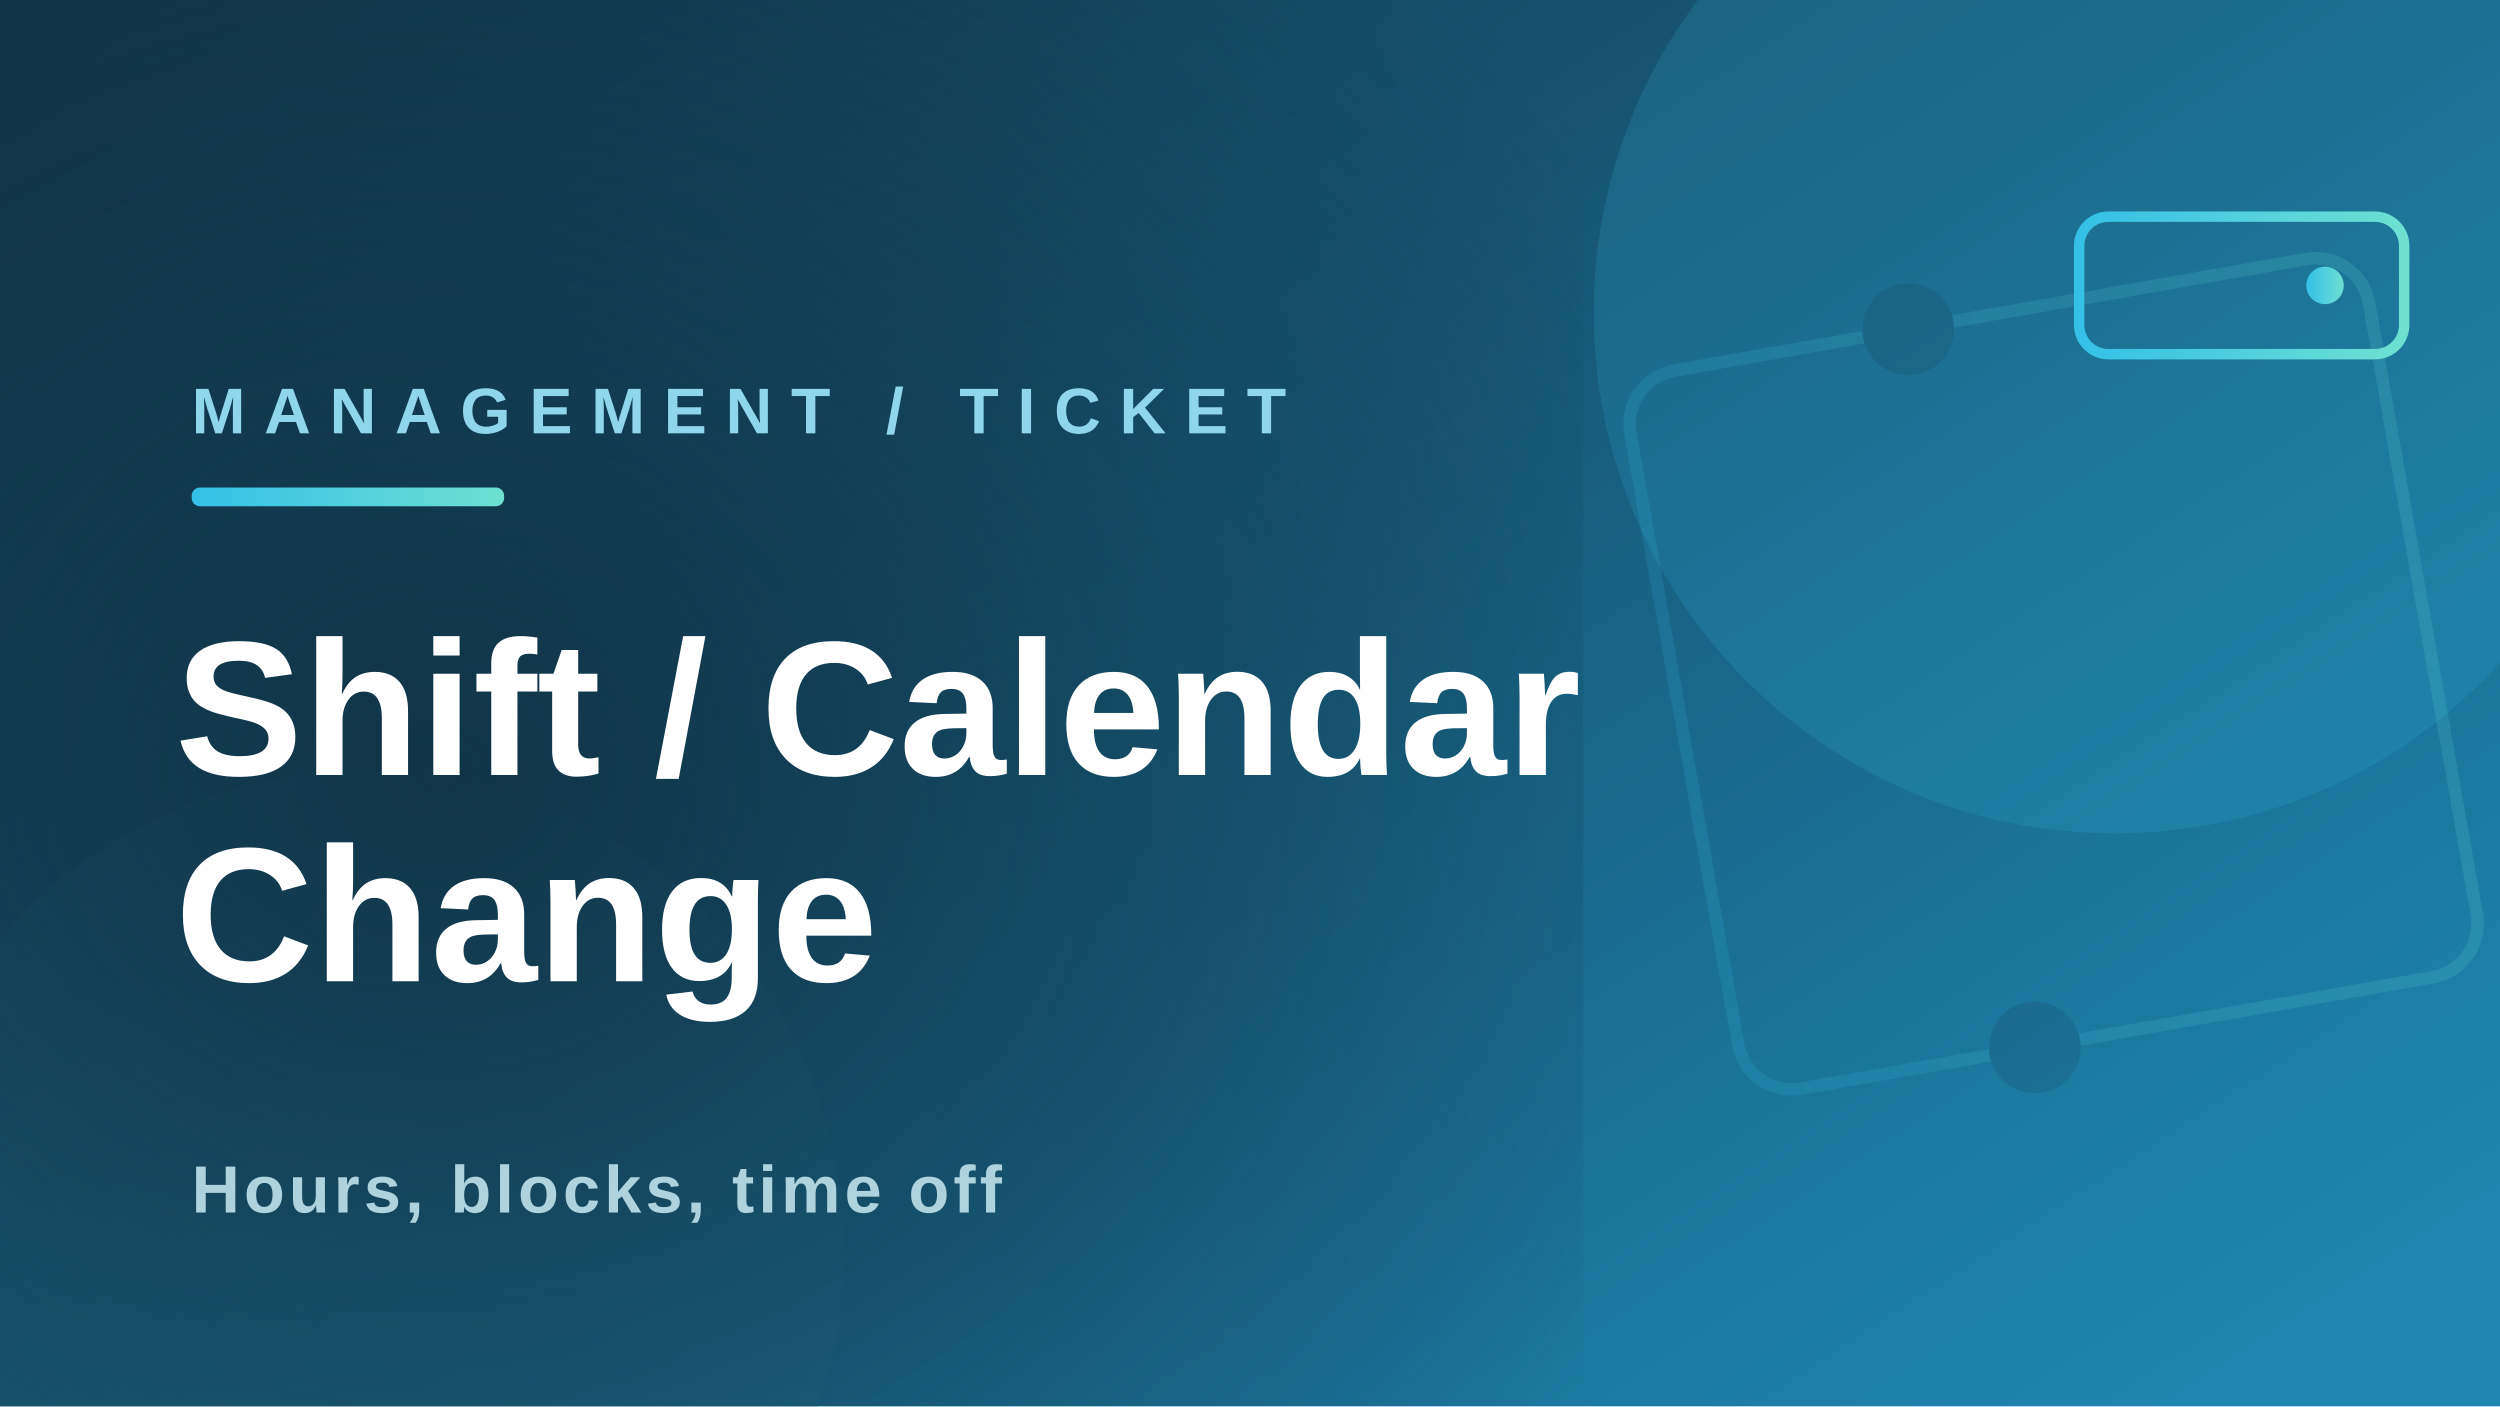
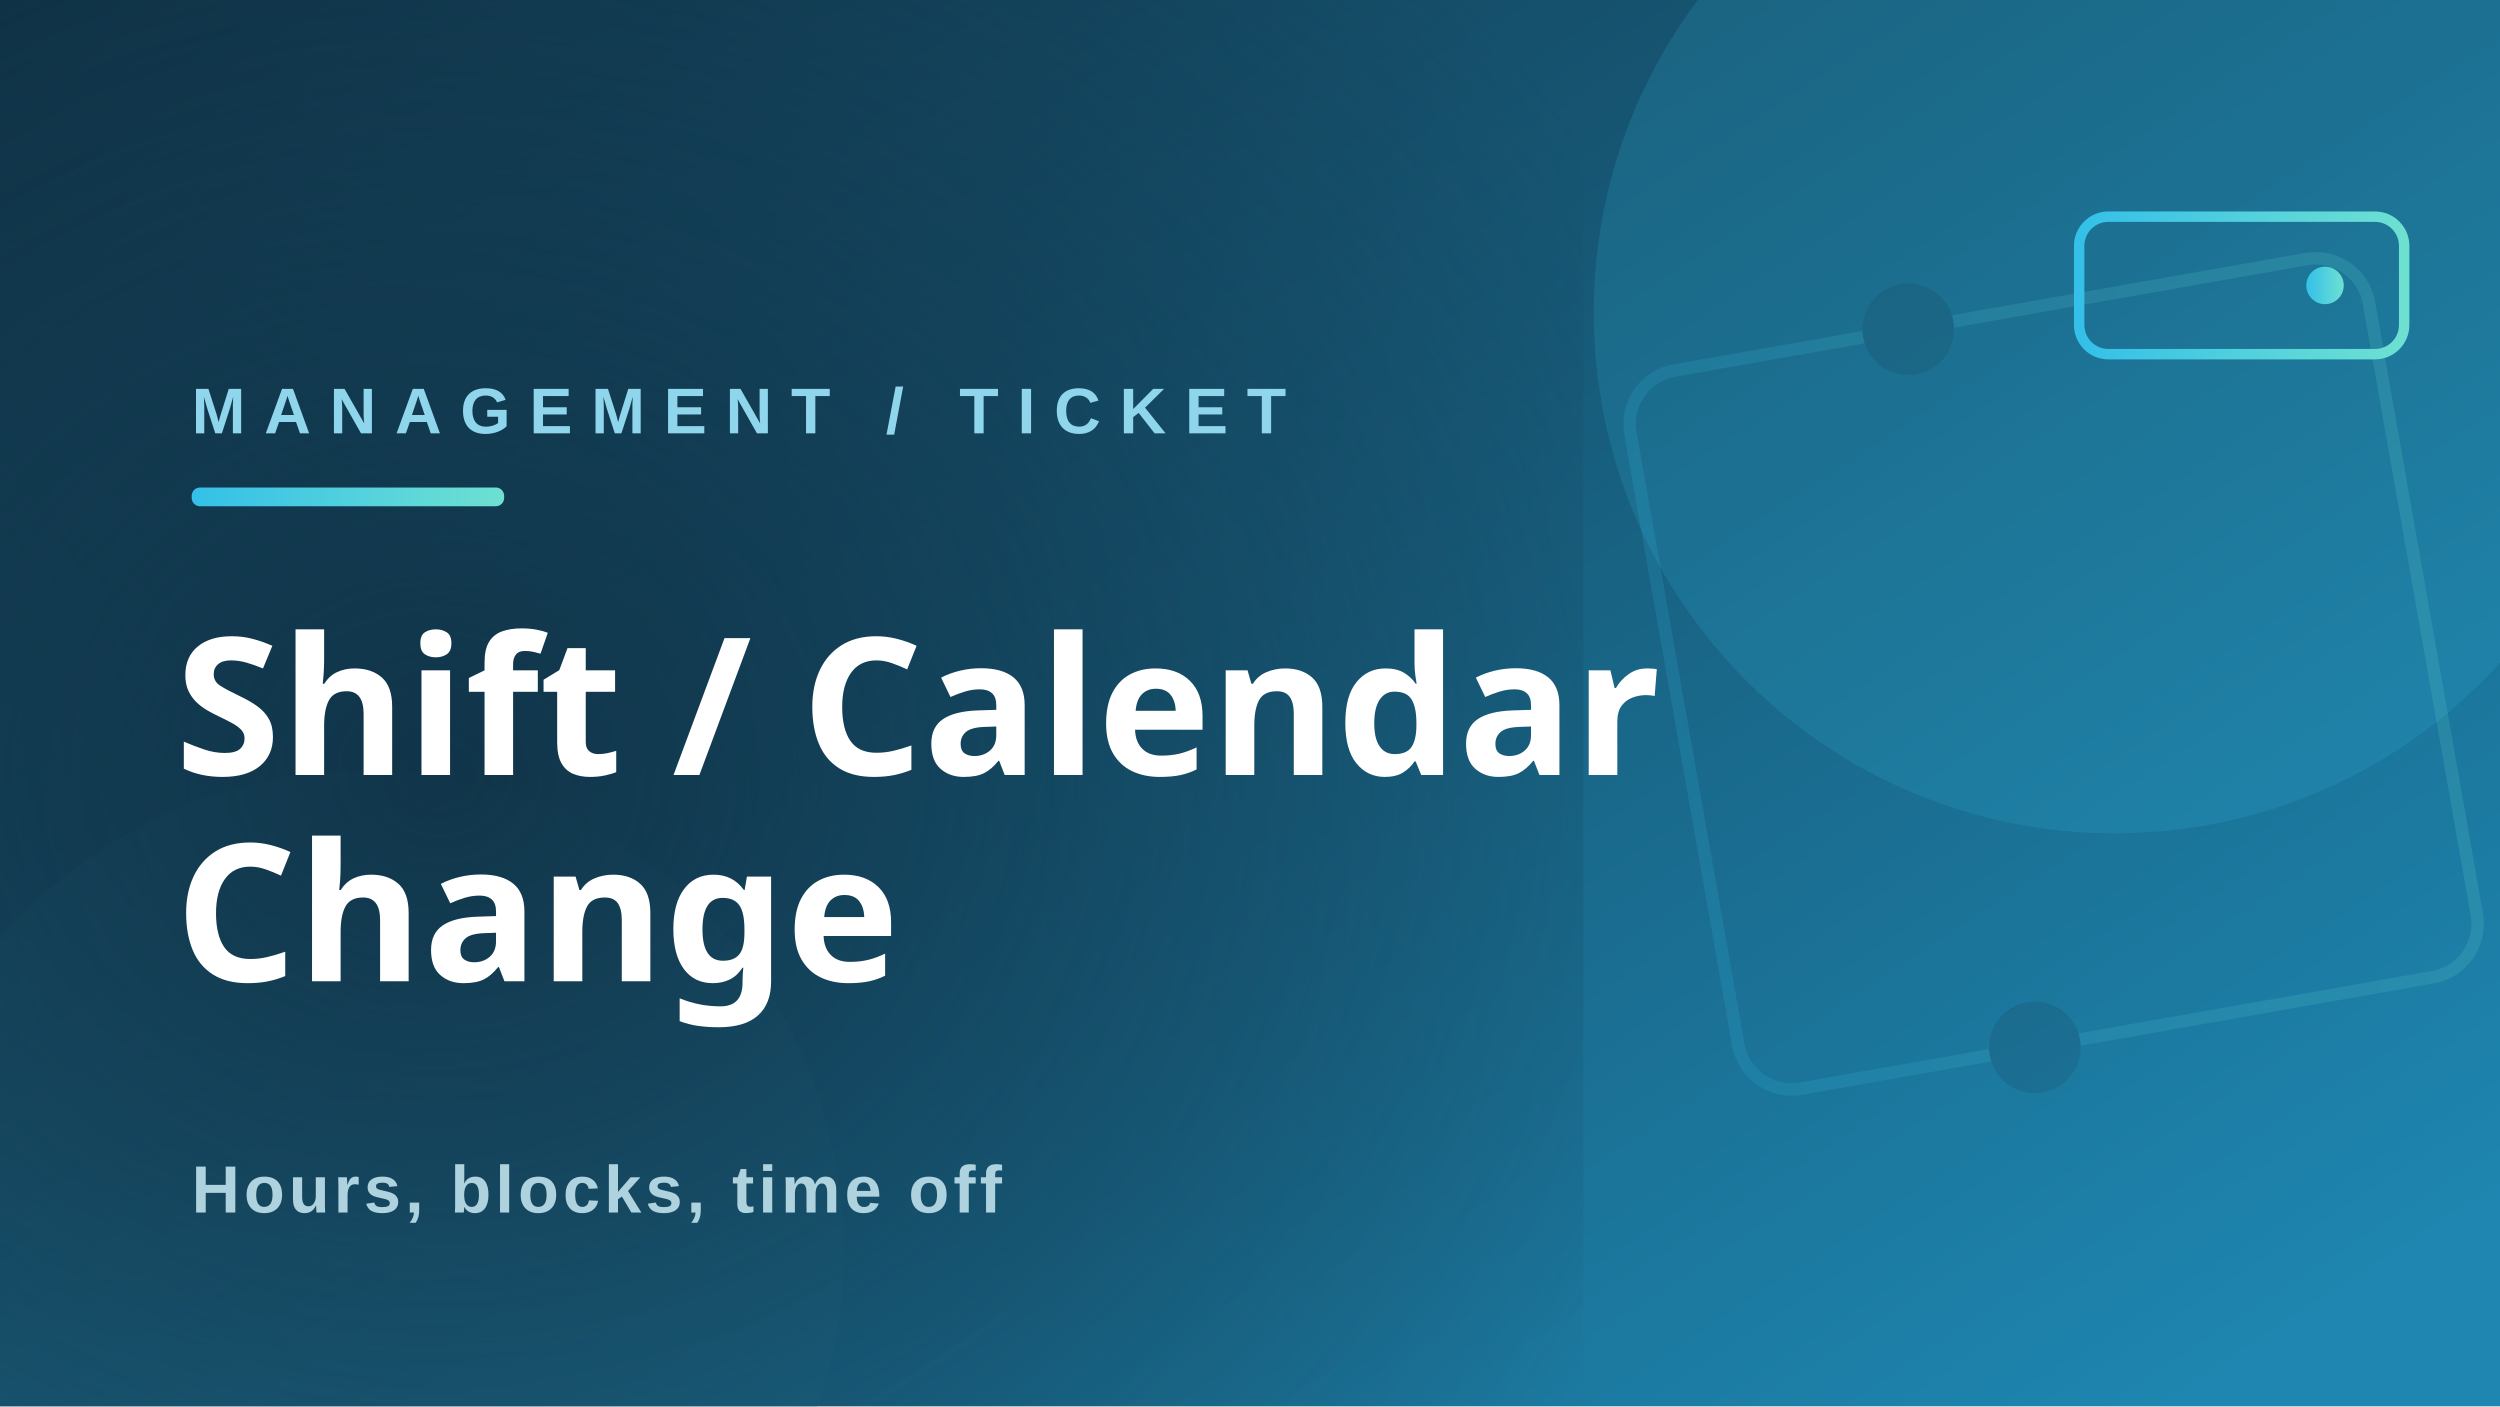
<svg xmlns="http://www.w3.org/2000/svg" viewBox="0 0 1200 675" width="1200" height="675">
  <defs>
    <linearGradient id="bg" x1="0" y1="0" x2="1" y2="0.85">
      <stop offset="0" stop-color="#103246" />
      <stop offset="1" stop-color="#1E86B0" />
    </linearGradient>
    <linearGradient id="acc" x1="0" y1="0" x2="1" y2="0">
      <stop offset="0" stop-color="#34C0E8" />
      <stop offset="1" stop-color="#6EE0D2" />
    </linearGradient>
    <radialGradient id="shade" cx="0.28" cy="0.55" r="0.85">
      <stop offset="0" stop-color="#103246" stop-opacity="0.92" />
      <stop offset="1" stop-color="#103246" stop-opacity="0" />
    </radialGradient>
  </defs>
  <rect width="1200" height="675" fill="url(#bg)" />
  <circle cx="1015" cy="150" r="250" fill="#34C0E8" opacity="0.16" />
  <circle cx="175" cy="600" r="230" fill="#2A7A96" opacity="0.18" />
  <rect width="760" height="675" fill="url(#shade)" />
  <g transform="rotate(-10 980 360)" opacity="0.16">
    <rect x="812" y="150" width="360" height="350" rx="26" fill="none" stroke="url(#acc)" stroke-width="6" />
    <line x1="952" y1="160" x2="952" y2="490" stroke="url(#acc)" stroke-width="4" stroke-dasharray="16 13" />
    <circle cx="952" cy="150" r="22" fill="#103246" />
    <circle cx="952" cy="500" r="22" fill="#103246" />
  </g>
  <g transform="translate(998,104)">
    <rect x="0" y="0" width="156" height="66" rx="14" fill="none" stroke="url(#acc)" stroke-width="5" />
    <line x1="56" y1="7" x2="56" y2="59" stroke="url(#acc)" stroke-width="4" stroke-dasharray="9 7" />
    <circle cx="118" cy="33" r="9" fill="url(#acc)" />
  </g>
  <text x="92" y="208" fill="#8FD6EC" font-family="'Helvetica Neue',Arial,sans-serif" font-size="31" font-weight="700" letter-spacing="9">MANAGEMENT / TICKET</text>
  <rect x="92" y="234" width="150" height="9" rx="4" fill="url(#acc)" />
-   <text x="84" y="372" fill="#FFFFFF" font-family="'Helvetica Neue',Arial,sans-serif" font-size="92" font-weight="700">Shift / Calendar</text>
-   <text x="84" y="471" fill="#FFFFFF" font-family="'Helvetica Neue',Arial,sans-serif" font-size="92" font-weight="700">Change</text>
+   <text x="84" y="372" fill="#FFFFFF" font-family="Tahoma,Geneva,Verdana,sans-serif" font-size="92" font-weight="700">Shift / Calendar</text>
+   <text x="84" y="471" fill="#FFFFFF" font-family="Tahoma,Geneva,Verdana,sans-serif" font-size="92" font-weight="700">Change</text>
  <text x="92" y="582" fill="#AED2DE" font-family="'Helvetica Neue',Arial,sans-serif" font-size="32" font-weight="600" letter-spacing="2">Hours, blocks, time off</text>
</svg>
